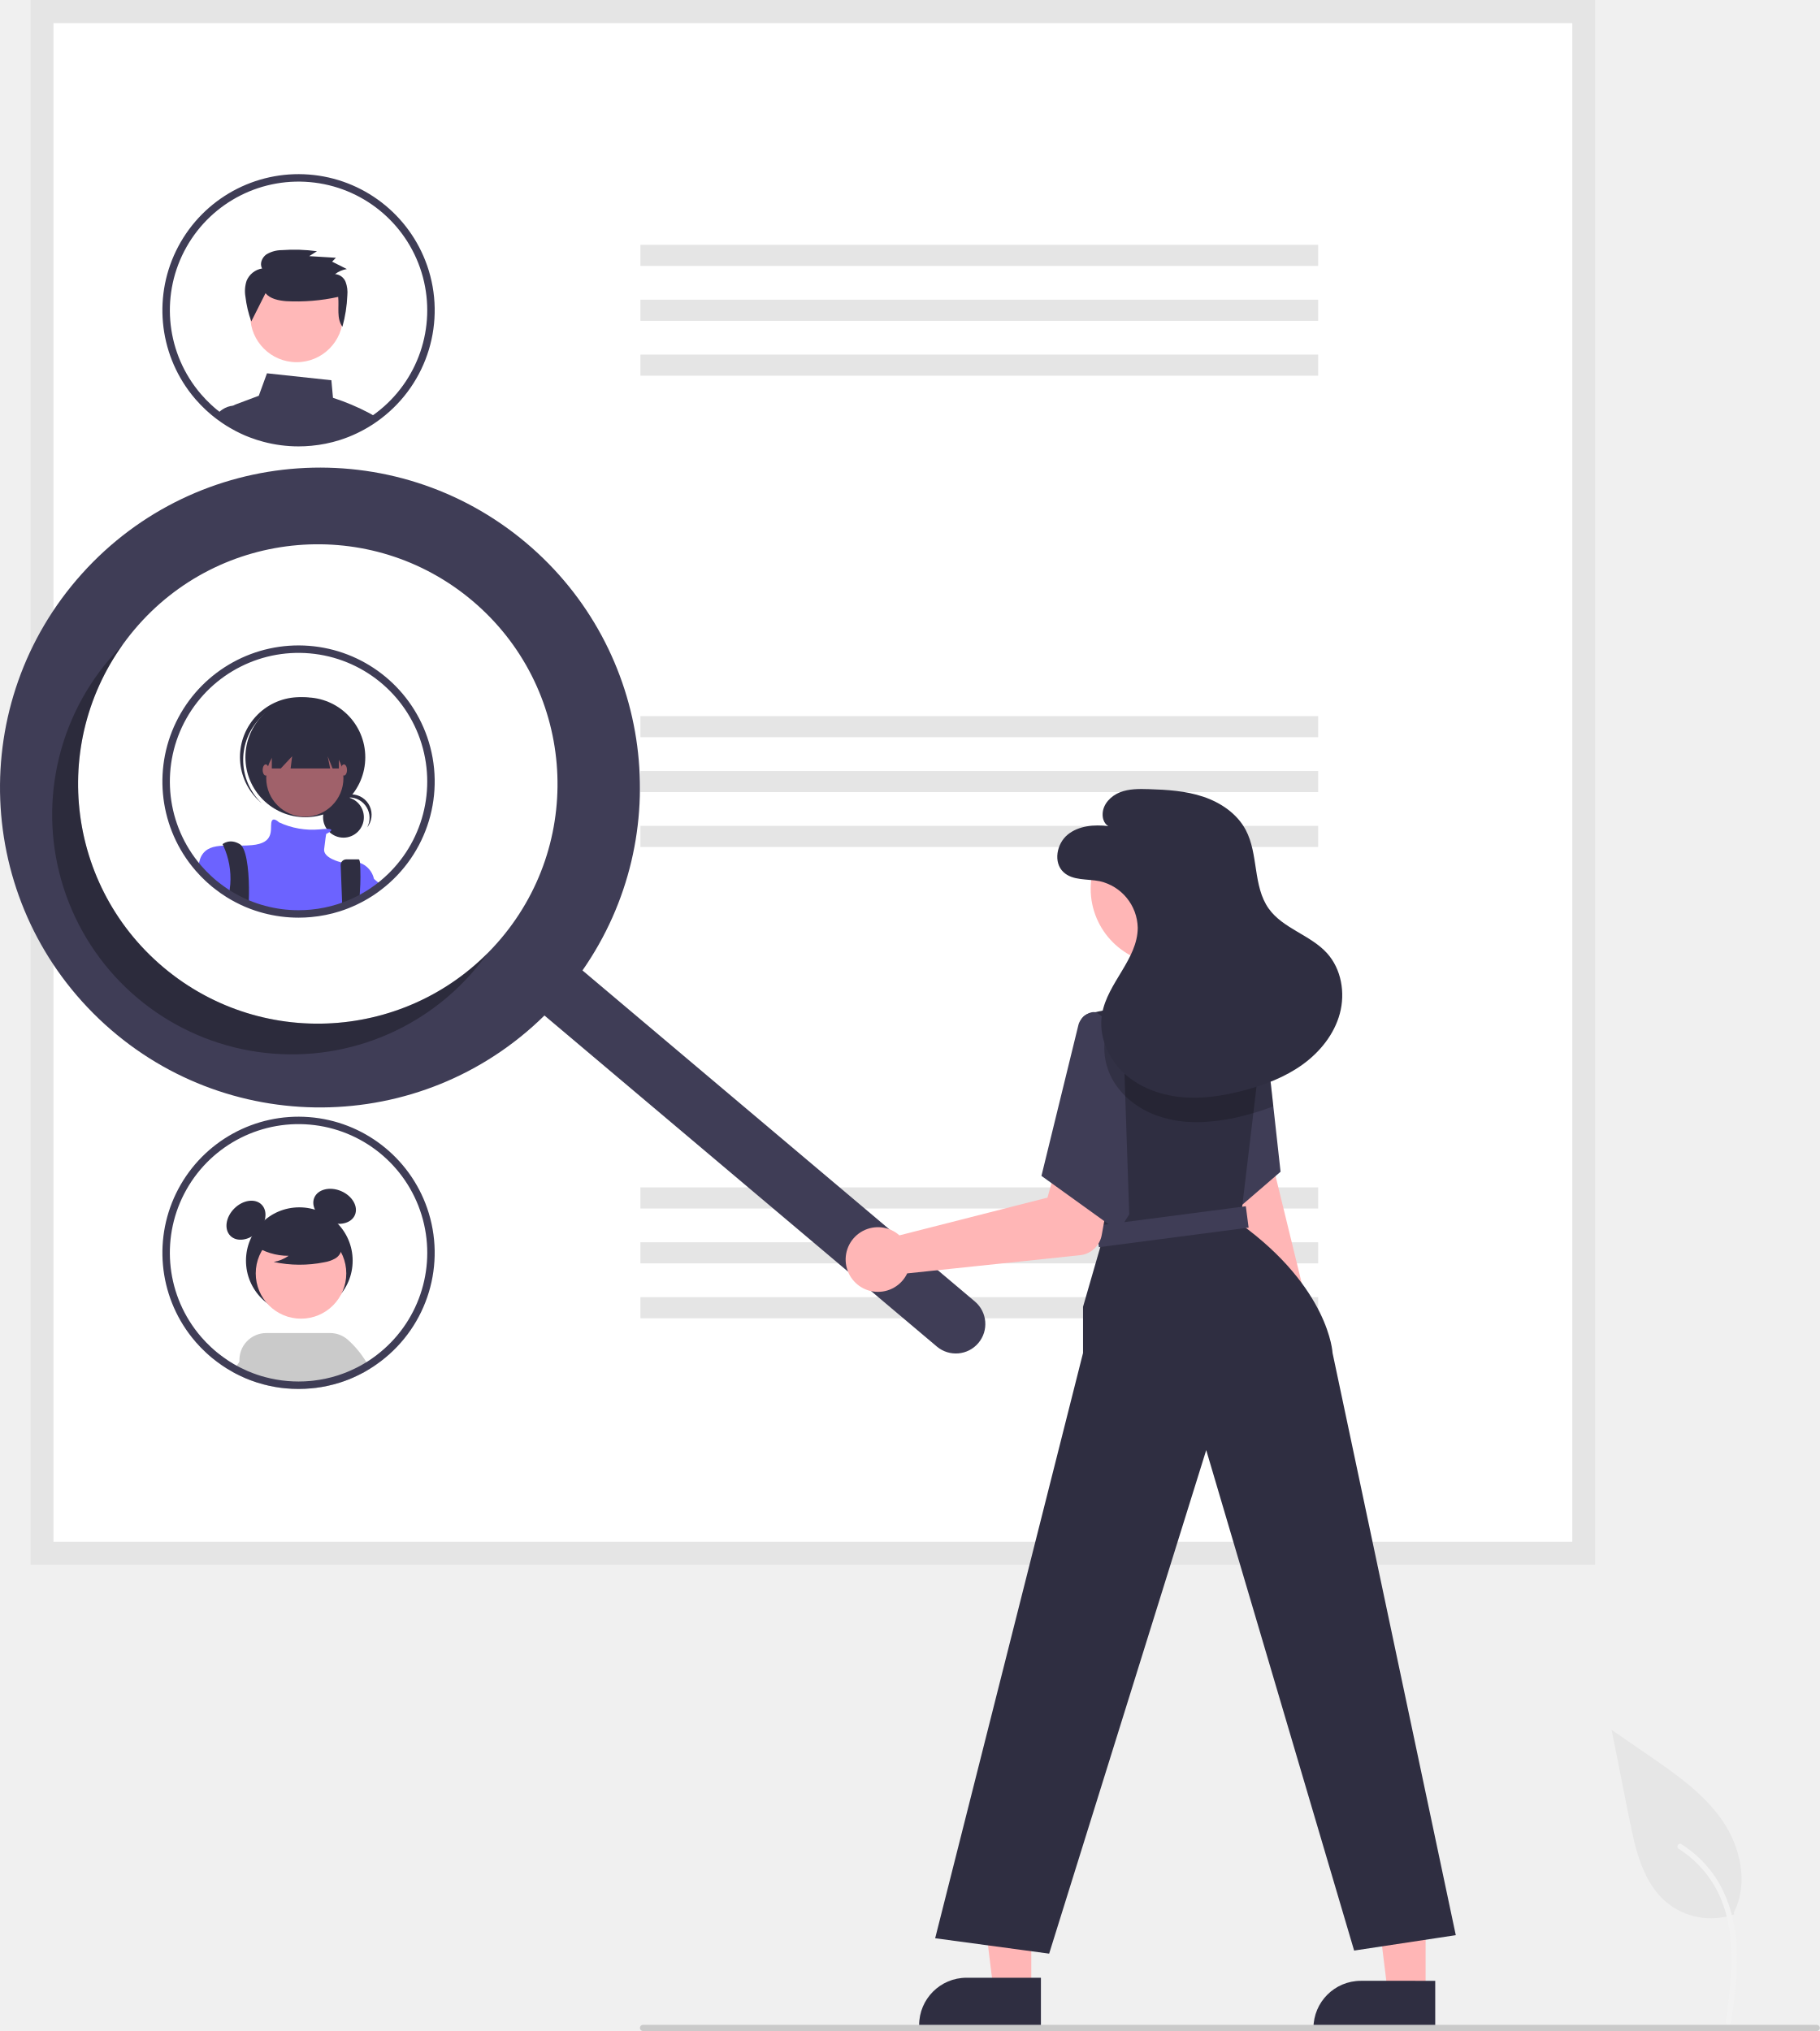
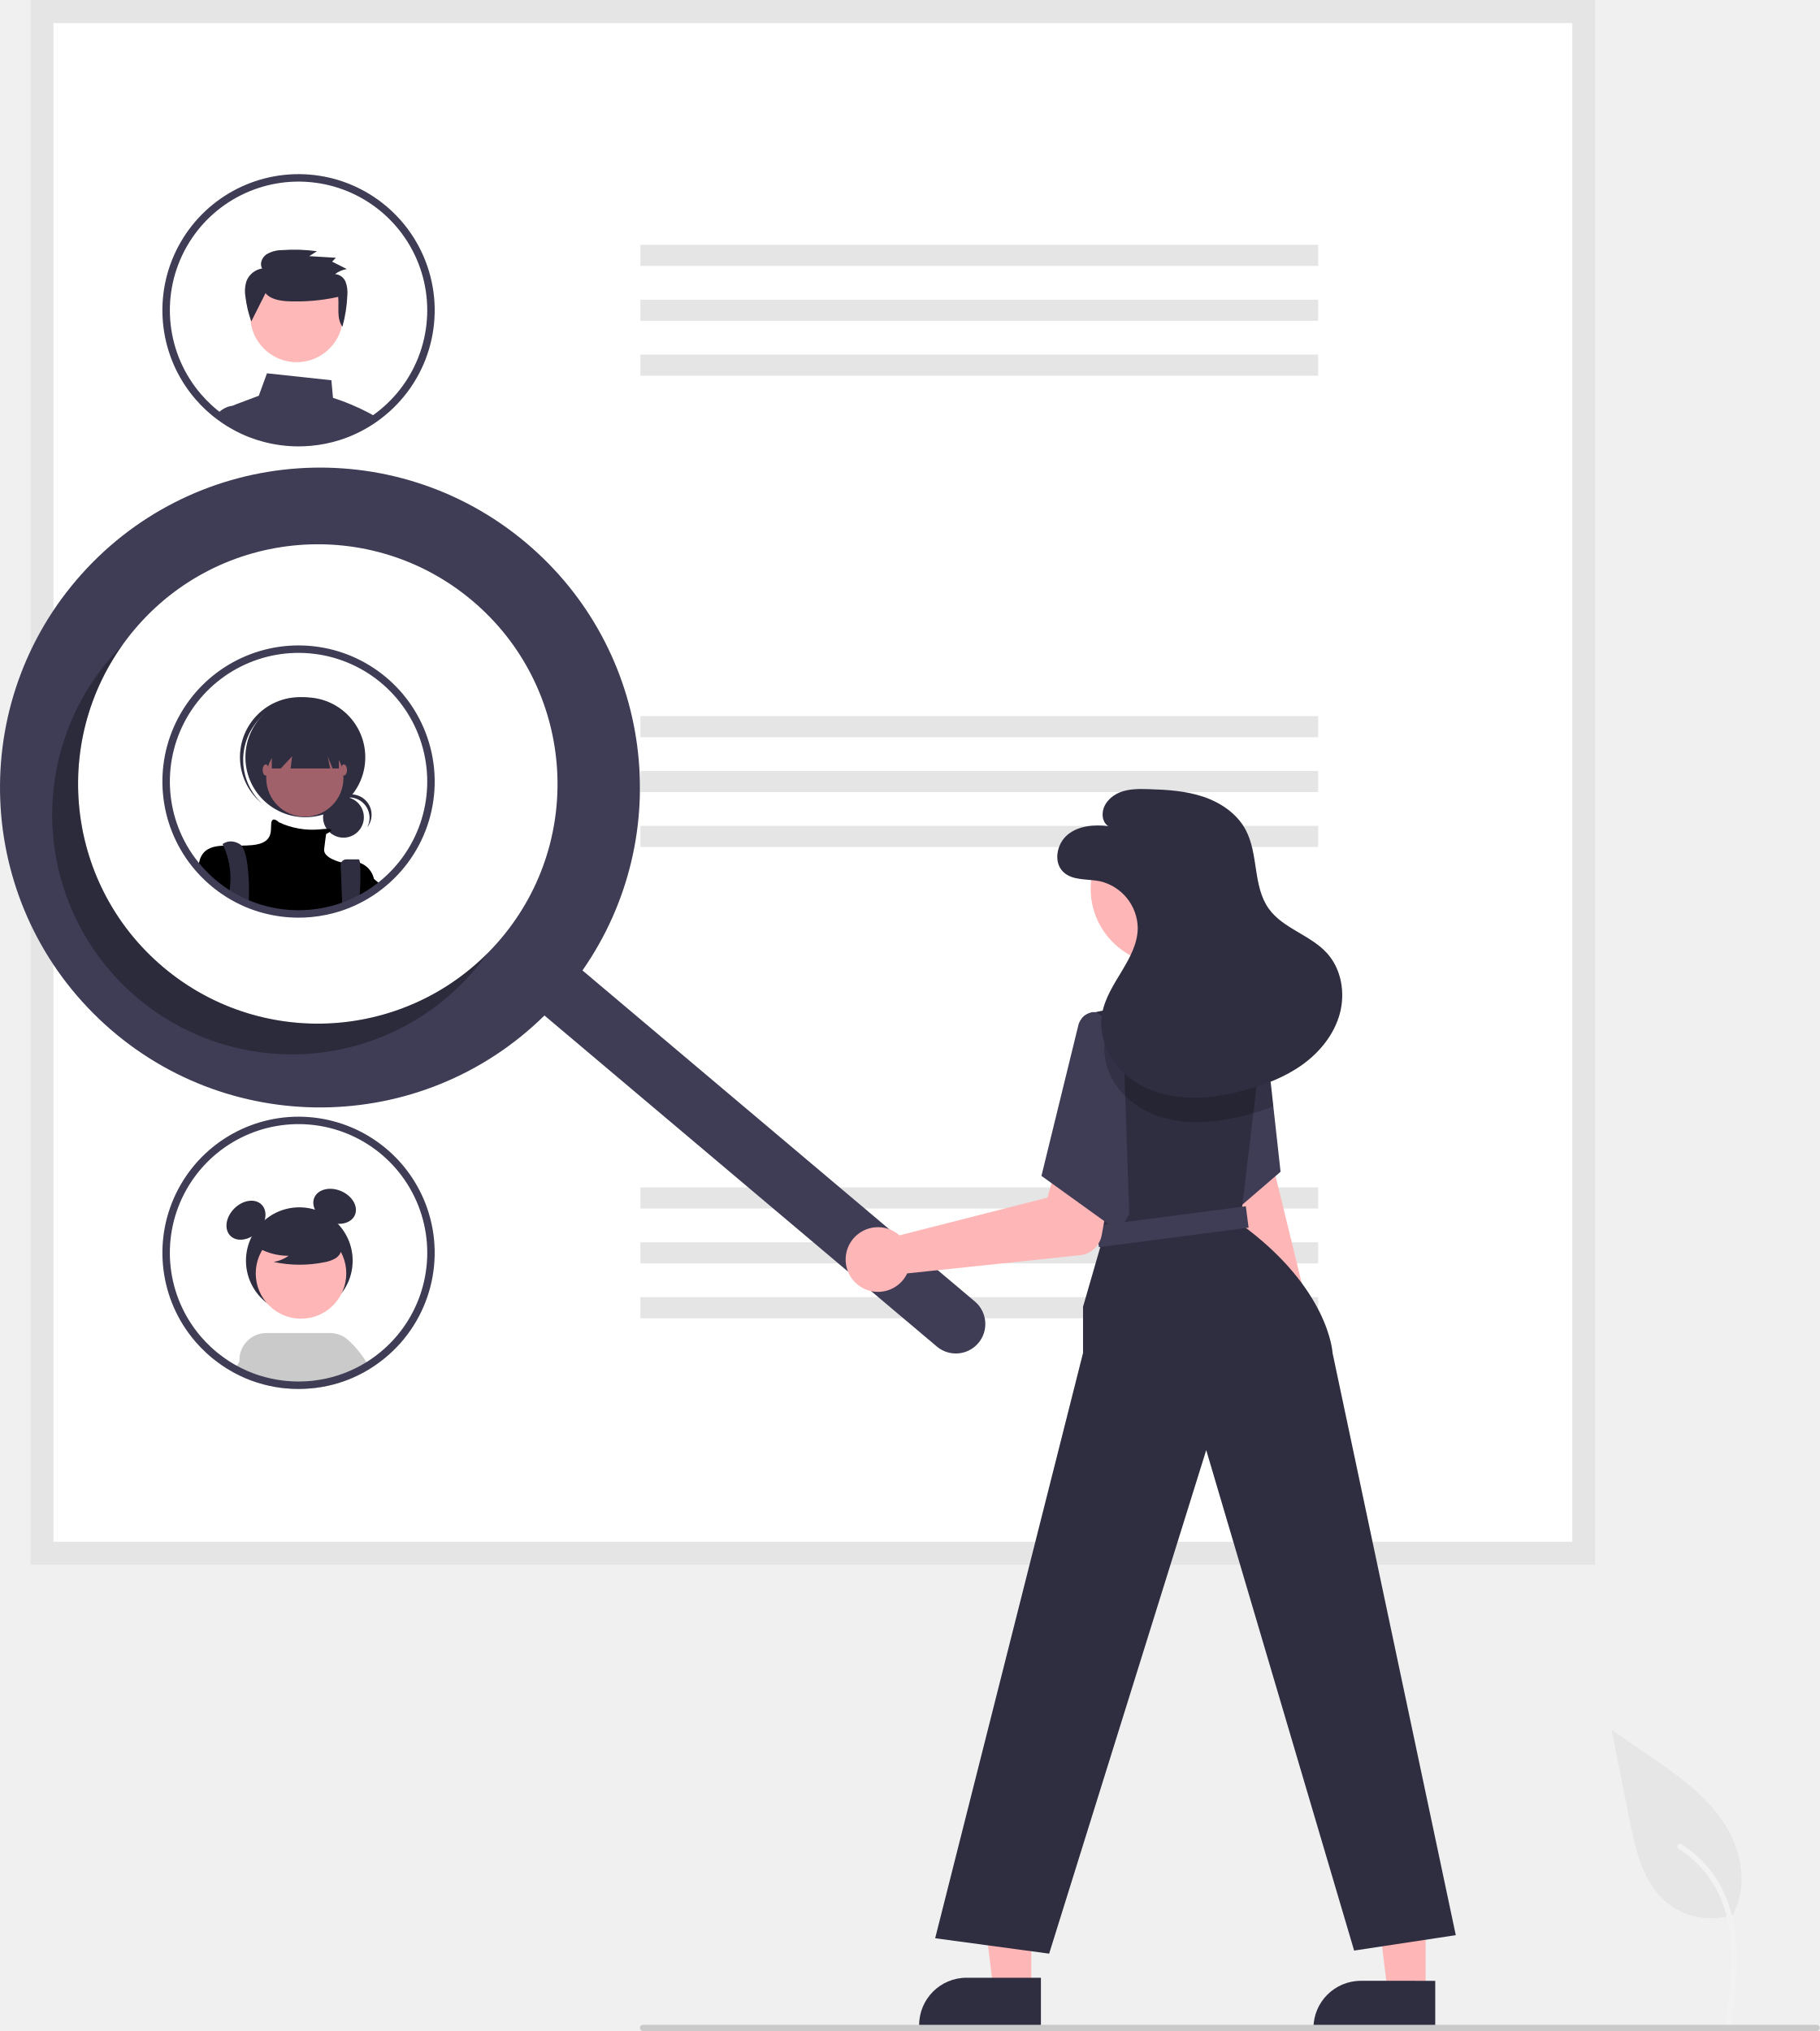
<svg xmlns="http://www.w3.org/2000/svg" id="bec8dac8-a9c2-4165-9f21-fe05eb8a3b02" data-name="Layer 1" width="590.724" height="659.362" viewBox="0 0 590.724 659.362">
  <path id="e846ef3a-3b5e-448c-8d47-a4173376229f" data-name="Path 461" d="M867.573,741.807a22.728,22.728,0,0,1-21.947-3.866c-7.687-6.452-10.1-17.081-12.058-26.924l-5.8-29.112,12.143,8.362c8.733,6.013,17.662,12.219,23.709,20.929s8.686,20.6,3.828,30.024" transform="translate(-304.638 -120.319)" fill="#e6e6e6" />
  <path id="b0167a87-6d3c-4fe1-a02f-2e6974de103a" data-name="Path 462" d="M866.535,777.053c1.229-8.953,2.493-18.02,1.631-27.069-.766-8.036-3.217-15.885-8.209-22.321a37.132,37.132,0,0,0-9.527-8.633c-.953-.6-1.829.909-.881,1.507a35.3,35.3,0,0,1,13.963,16.847c3.04,7.732,3.528,16.161,3,24.374-.317,4.967-.988,9.9-1.665,14.83a.9.9,0,0,0,.61,1.074.878.878,0,0,0,1.074-.61Z" transform="translate(-304.638 -120.319)" fill="#f2f2f2" />
  <path d="M822.523,628.353H314.489V120.319H822.523Z" transform="translate(-304.638 -120.319)" fill="#fff" />
  <path d="M822.523,628.353H314.489V120.319H822.523ZM321.995,620.847H815.017V127.825H321.995Z" transform="translate(-304.638 -120.319)" fill="#e5e5e5" />
  <rect x="207.885" y="79.482" width="220" height="6.853" fill="#e5e5e5" />
  <rect x="207.885" y="97.3" width="220" height="6.853" fill="#e5e5e5" />
  <rect x="207.885" y="115.118" width="220" height="6.853" fill="#e5e5e5" />
  <rect x="207.885" y="232.483" width="220" height="6.853" fill="#e5e5e5" />
  <rect x="207.885" y="250.301" width="220" height="6.853" fill="#e5e5e5" />
  <rect x="207.885" y="268.119" width="220" height="6.853" fill="#e5e5e5" />
  <rect x="207.885" y="385.483" width="220" height="6.853" fill="#e5e5e5" />
  <rect x="207.885" y="403.301" width="220" height="6.853" fill="#e5e5e5" />
  <rect x="207.885" y="421.119" width="220" height="6.853" fill="#e5e5e5" />
  <path d="M424.452,254.403a73.485,73.485,0,0,0-11.725-4.934l-.516-5.704-20.911-2.253-2.658,7.29-7.504,2.816a3.653,3.653,0,0,0-.762.397h-.008a3.718,3.718,0,0,0-1.587,2.475,3.801,3.801,0,0,0,.056,1.491l.397,1.626c.571.341,1.158.666,1.745.976l.373.19c.857.444,1.729.865,2.626,1.253.182.079.381.159.563.238.016.008.024.008.04.016.421.175.841.341,1.269.5a41.691,41.691,0,0,0,4.3,1.38,44.214,44.214,0,0,0,11.4,1.491c1.404,0,2.792-.063,4.165-.198a44.039,44.039,0,0,0,9.234-1.864c.008,0,.016-.008.024-.008a43.341,43.341,0,0,0,5.545-2.197c.008-.008.024-.008.032-.016.404-.19.793-.397,1.19-.595l.19-.095c.317-.167.635-.333.952-.508.793-.436,1.571-.896,2.34-1.388.214-.127.421-.262.635-.405.301-.198.603-.405.896-.619C426.015,255.284,425.245,254.832,424.452,254.403Z" transform="translate(-304.638 -120.319)" fill="#3f3d56" />
  <path d="M385.208,257.917l-1.309-5.91h-3.419a.818.818,0,0,0-.103.008h-.008a7.409,7.409,0,0,0-3.443,1.19,7.625,7.625,0,0,0-1.84,1.65c1.015.769,2.07,1.483,3.157,2.166l.048.024c.309.19.627.381.944.563.571.341,1.158.666,1.745.976l.373.19c.857.444,1.729.865,2.626,1.253.182.079.381.159.563.238.016.008.024.008.04.016.421.175.841.341,1.269.5Z" transform="translate(-304.638 -120.319)" fill="#3f3d56" />
  <circle cx="96.297" cy="102.527" r="15.06" fill="#ffb8b8" />
  <path d="M390.824,215.511c1.559,1.845,4.197,2.366,6.631,2.579a62.454,62.454,0,0,0,16.96-1.385c.345,3.341-.595,6.944,1.373,9.693a44.998,44.998,0,0,0,1.599-10.201,9.764,9.764,0,0,0-.565-4.369,4.018,4.018,0,0,0-3.423-2.524,8.579,8.579,0,0,1,3.827-1.636l-4.782-2.403,1.228-1.261-8.657-.53,2.507-1.593a54.373,54.373,0,0,0-11.391-.36,9.778,9.778,0,0,0-5.038,1.4c-1.429,1.022-2.255,3.054-1.368,4.555a6.613,6.613,0,0,0-5.04,3.999,10.676,10.676,0,0,0-.383,5.132,36.375,36.375,0,0,0,1.907,8.069Z" transform="translate(-304.638 -120.319)" fill="#2f2e41" />
  <path d="M443.284,206.521a44.193,44.193,0,1,0-76.369,41.98c.397.5.809 1,1.23,1.483.032.032.055.063.087.095a42.863,42.863,0,0,0,3.292,3.395c.302.278.619.563.936.833.603.539,1.222,1.055,1.864,1.547.254.198.5.397.762.587,1.015.769,2.07,1.483,3.157,2.166l.048.024c.309.19.627.381.944.563.571.341,1.158.666,1.745.976l.373.19c.857.444,1.729.865,2.626,1.253.182.079.381.159.563.238.016.008.024.008.04.016.421.175.841.341,1.269.5a41.693,41.693,0,0,0,4.3,1.38,44.214,44.214,0,0,0,11.4,1.491c1.404,0,2.792-.063,4.165-.198a44.039,44.039,0,0,0,9.234-1.864c.008,0,.016-.008.024-.008a43.34,43.34,0,0,0,5.545-2.197c.008-.008.024-.008.032-.016.404-.19.793-.397,1.19-.595l.19-.095c.317-.167.635-.333.952-.508.793-.436,1.571-.896,2.34-1.388.214-.127.421-.262.635-.405.301-.198.603-.405.896-.619.389-.27.777-.547,1.158-.833.119-.087.246-.174.365-.27a44.177,44.177,0,0,0,15.009-49.723ZM426.816,254.316c-.262.206-.531.405-.801.587-.262.198-.523.389-.793.563-.23.167-.46.325-.698.476l-.071.048c-.175.119-.349.23-.524.341q-.988.619-1.999,1.19l-.214.119c-.301.167-.603.325-.904.484-.04.024-.088.04-.127.063l-.048.024c-.381.198-.77.389-1.158.571a38.911,38.911,0,0,1-4.625,1.872c-.206.071-.413.143-.619.206a41.61,41.61,0,0,1-8.742,1.777c-1.301.119-2.618.182-3.943.182a41.211,41.211,0,0,1-10.781-1.412,39.172,39.172,0,0,1-5.291-1.793c-.088-.04-.183-.071-.27-.111-.095-.04-.182-.071-.27-.111-.095-.04-.182-.079-.278-.127-.746-.325-1.484-.682-2.205-1.055l-.349-.182c-.881-.46-1.745-.952-2.586-1.476-.246-.151-.5-.309-.738-.476-.063-.04-.119-.079-.182-.119-.563-.373-1.126-.762-1.674-1.166-.373-.278-.746-.555-1.111-.841-.611-.46-1.198-.952-1.769-1.46-.301-.254-.595-.531-.88-.793a40.306,40.306,0,0,1-3.189-3.3c-.333-.381-.658-.762-.968-1.158a3.022,3.022,0,0,1-.198-.246,41.773,41.773,0,1,1,58.005,7.322Z" transform="translate(-304.638 -120.319)" fill="#3f3d56" />
  <path d="M443.285,359.521a44.193,44.193,0,1,0-76.369,41.98c.397.5.809 1,1.229,1.483.032.032.055.063.087.095a42.945,42.945,0,0,0,3.292,3.395c.301.278.619.563.936.833.603.539,1.222,1.055,1.864,1.547a43.451,43.451,0,0,0,3.919,2.753l.048.024c.88.547,1.777,1.055,2.689,1.539l.373.19c.857.444,1.729.865,2.626,1.253.182.079.381.159.563.238.016.008.024.008.04.016a42.929,42.929,0,0,0,5.569,1.88,44.211,44.211,0,0,0,11.399,1.491c1.404,0,2.792-.063,4.165-.198a44.034,44.034,0,0,0,9.234-1.864c.008,0,.016-.008.024-.008a43.317,43.317,0,0,0,5.545-2.197c.008-.008.024-.008.032-.016.404-.19.793-.397,1.19-.595l.191-.095c.317-.167.634-.333.952-.508.793-.436,1.571-.896,2.34-1.388.214-.127.42-.262.634-.405.698-.46,1.388-.952,2.054-1.452.119-.087.246-.174.365-.27a44.179,44.179,0,0,0,15.009-49.723Z" transform="translate(-304.638 -120.319)" fill="#fff" />
  <circle id="f2095780-2301-4cc1-9693-3d089d317ca1" data-name="Ellipse 188" cx="111.495" cy="265.321" r="6.623" fill="#2f2e41" />
  <path id="fe36a822-bf42-420c-ba8a-fcca90365ca6" data-name="Path 969" d="M417.979,379.199a6.624,6.624,0,0,1,5.831,9.767,6.622,6.622,0,1,0-11.001-7.276,6.607,6.607,0,0,1,5.171-2.491Z" transform="translate(-304.638 -120.319)" fill="#2f2e41" />
  <circle id="e26e4994-e49f-47aa-919e-dc7dee2cb7c3" data-name="Ellipse 189" cx="99.119" cy="245.851" r="19.456" fill="#2f2e41" />
  <path id="ac420ffb-80fa-461b-bc18-228b12874f63" data-name="Path 970" d="M388.487,354.099a19.453,19.453,0,0,1,26.964-2.04c-.159-.151-.317-.304-.482-.451a19.456,19.456,0,0,0-25.964,28.983q.055.05.111.099c.165.147.335.286.504.426a19.453,19.453,0,0,1-1.132-27.017Z" transform="translate(-304.638 -120.319)" fill="#2f2e41" />
  <circle id="a12696bc-31d6-40e2-aafc-0c11595f0891" data-name="Ellipse 190" cx="98.954" cy="252.611" r="12.531" fill="#a0616a" />
-   <path d="M426.015,405.579v4.204c-.77.492-1.547.952-2.34,1.388-.317.174-.634.341-.952.508l-.191.095c-.397.198-.786.405-1.19.595-.008.008-.024.008-.032.016a43.317,43.317,0,0,1-5.545,2.197c-.008,0-.015.008-.024.008a44.034,44.034,0,0,1-9.234,1.864c-1.372.135-2.761.198-4.165.198a44.211,44.211,0,0,1-11.399-1.491,42.929,42.929,0,0,1-5.569-1.88c-.016-.008-.024-.008-.04-.016-.182-.079-.381-.159-.563-.238-.896-.389-1.769-.809-2.626-1.253l-.373-.19c-.913-.484-1.809-.992-2.689-1.539l-.048-.024a43.451,43.451,0,0,1-3.919-2.753c-.643-.492-1.261-1.007-1.864-1.547-.317-.27-.634-.555-.936-.833a42.947,42.947,0,0,1-3.292-3.395,16.049,16.049,0,0,1,.603-2.435l.008-.008a3.562,3.562,0,0,1,.167-.397,3.164,3.164,0,0,1,.151-.333c1.42-2.657,3.99-3.316,7.179-3.459,1.801-.079,3.792.008,5.894-.016,1.111-.008,2.261-.048,3.411-.151,7.258-.658,5.942-4.942,6.267-7.251.325-2.237,2.34-.301,2.475-.174l.008.008a25.6,25.6,0,0,0,13.169,2.308c.777-.095,1.555-.151,2.332-.174,2.047-.024,1.602.563.897,1.047a8.872,8.872,0,0,1-1.071.603s-.325,1.983-.658,4.95c-.317,2.84,5.125,4.173,5.577,4.276a.048.048,0,0,0,.032.008,10.926,10.926,0,0,1,6.037.159h.008A7.154,7.154,0,0,1,426.015,405.579Z" transform="translate(-304.638 -120.319)" fill="#6c63ff" />
+   <path d="M426.015,405.579v4.204c-.77.492-1.547.952-2.34,1.388-.317.174-.634.341-.952.508l-.191.095c-.397.198-.786.405-1.19.595-.008.008-.024.008-.032.016a43.317,43.317,0,0,1-5.545,2.197c-.008,0-.015.008-.024.008a44.034,44.034,0,0,1-9.234,1.864c-1.372.135-2.761.198-4.165.198a44.211,44.211,0,0,1-11.399-1.491,42.929,42.929,0,0,1-5.569-1.88c-.016-.008-.024-.008-.04-.016-.182-.079-.381-.159-.563-.238-.896-.389-1.769-.809-2.626-1.253l-.373-.19c-.913-.484-1.809-.992-2.689-1.539l-.048-.024a43.451,43.451,0,0,1-3.919-2.753c-.643-.492-1.261-1.007-1.864-1.547-.317-.27-.634-.555-.936-.833a42.947,42.947,0,0,1-3.292-3.395,16.049,16.049,0,0,1,.603-2.435l.008-.008a3.562,3.562,0,0,1,.167-.397,3.164,3.164,0,0,1,.151-.333c1.42-2.657,3.99-3.316,7.179-3.459,1.801-.079,3.792.008,5.894-.016,1.111-.008,2.261-.048,3.411-.151,7.258-.658,5.942-4.942,6.267-7.251.325-2.237,2.34-.301,2.475-.174l.008.008a25.6,25.6,0,0,0,13.169,2.308c.777-.095,1.555-.151,2.332-.174,2.047-.024,1.602.563.897,1.047a8.872,8.872,0,0,1-1.071.603s-.325,1.983-.658,4.95c-.317,2.84,5.125,4.173,5.577,4.276a.048.048,0,0,0,.032.008,10.926,10.926,0,0,1,6.037.159h.008A7.154,7.154,0,0,1,426.015,405.579Z" transform="translate(-304.638 -120.319)" fill="currentColor" />
  <path d="M385.454,410.68c0,.587-.015,1.15-.04,1.682-.008.317-.024.627-.04.92-.016-.008-.024-.008-.04-.016-.182-.079-.381-.159-.563-.238-.896-.389-1.769-.809-2.626-1.253l-.373-.19c-.913-.484-1.809-.992-2.689-1.539.024-.278.064-.555.103-.833.087-.611.159-1.23.206-1.84a25.531,25.531,0,0,0-2.261-12.502v-.008c-.159-.317-.254-.492-.254-.492s2.308-1.983,5.6,0a1.981,1.981,0,0,1,.548.476C385.01,397.186,385.549,405.055,385.454,410.68Z" transform="translate(-304.638 -120.319)" fill="#2f2e41" />
  <path d="M421.477,409.601c-.032.888-.079,1.817-.135,2.761v.008c-.008.008-.024.008-.032.016a43.317,43.317,0,0,1-5.545,2.197c-.008,0-.015.008-.024.008l-.087-2.229-.008-.294-.42-10.852a1.821,1.821,0,0,1,1.817-1.904h4.022c.198,0,.341.405.437,1.134v.008A68.744,68.744,0,0,1,421.477,409.601Z" transform="translate(-304.638 -120.319)" fill="#2f2e41" />
  <path id="e6a5f050-bb79-4898-9f1b-a16710d0980e" data-name="Path 975" d="M392.874,357.267v12.534h2.902l3.693-3.957-.494,3.957h12.827l-.793-3.957,1.587,3.957h2.045V357.267Z" transform="translate(-304.638 -120.319)" fill="#2f2e41" />
  <ellipse id="bcc9b546-fa99-40e5-8b80-3cc98cb6450e" data-name="Ellipse 191" cx="86.258" cy="249.974" rx="0.989" ry="1.813" fill="#a0616a" />
  <ellipse id="aac24dc1-8688-403d-884a-09279027a7ab" data-name="Ellipse 192" cx="111.65" cy="249.974" rx="0.989" ry="1.813" fill="#a0616a" />
-   <path d="M428.704,407.927c-.666.5-1.356.992-2.054,1.452-.214.143-.42.278-.634.405-.77.492-1.547.952-2.34,1.388-.317.174-.634.341-.952.508v-8.742s1.269,1.015,3.292,2.705c.254.214.516.436.793.674C427.395,406.809,428.03,407.348,428.704,407.927Z" transform="translate(-304.638 -120.319)" fill="#6c63ff" />
+   <path d="M428.704,407.927c-.666.5-1.356.992-2.054,1.452-.214.143-.42.278-.634.405-.77.492-1.547.952-2.34,1.388-.317.174-.634.341-.952.508v-8.742s1.269,1.015,3.292,2.705c.254.214.516.436.793.674C427.395,406.809,428.03,407.348,428.704,407.927Z" transform="translate(-304.638 -120.319)" fill="currentColor" />
  <path d="M443.285,359.521a44.193,44.193,0,1,0-76.369,41.98c.397.5.809 1,1.229,1.483.032.032.055.063.087.095a42.945,42.945,0,0,0,3.292,3.395c.301.278.619.563.936.833.603.539,1.222,1.055,1.864,1.547a43.451,43.451,0,0,0,3.919,2.753l.048.024c.88.547,1.777,1.055,2.689,1.539l.373.19c.857.444,1.729.865,2.626,1.253.182.079.381.159.563.238.016.008.024.008.04.016a42.929,42.929,0,0,0,5.569,1.88,44.211,44.211,0,0,0,11.399,1.491c1.404,0,2.792-.063,4.165-.198a44.034,44.034,0,0,0,9.234-1.864c.008,0,.016-.008.024-.008a43.317,43.317,0,0,0,5.545-2.197c.008-.008.024-.008.032-.016.404-.19.793-.397,1.19-.595l.191-.095c.317-.167.634-.333.952-.508.793-.436,1.571-.896,2.34-1.388.214-.127.42-.262.634-.405.698-.46,1.388-.952,2.054-1.452.119-.087.246-.174.365-.27a44.179,44.179,0,0,0,15.009-49.723Zm-16.469,47.795c-.262.206-.531.405-.801.587-.262.198-.524.389-.793.563-.23.167-.46.325-.698.476-.198.135-.397.262-.595.389q-.987.619-1.999,1.19l-.215.119c-.301.167-.603.325-.904.484-.04.024-.088.04-.127.063l-.048.024c-.381.198-.769.389-1.158.571a38.893,38.893,0,0,1-4.625,1.872c-.206.071-.413.143-.619.206a41.612,41.612,0,0,1-8.742,1.777c-1.301.119-2.618.182-3.943.182a41.213,41.213,0,0,1-10.781-1.412,39.181,39.181,0,0,1-5.291-1.793c-.182-.071-.365-.151-.54-.222-.095-.04-.182-.079-.278-.127-.746-.325-1.483-.682-2.205-1.055l-.349-.182c-.88-.46-1.745-.952-2.586-1.475-.309-.19-.619-.389-.92-.595-.952-.627-1.88-1.301-2.785-2.007-.611-.46-1.198-.952-1.769-1.46-.301-.254-.595-.531-.88-.793a40.363,40.363,0,0,1-3.189-3.3c-.333-.381-.658-.762-.968-1.158a3.015,3.015,0,0,1-.198-.246,41.773,41.773,0,1,1,58.005,7.322Z" transform="translate(-304.638 -120.319)" fill="#3f3d56" />
  <circle cx="97.161" cy="409.276" r="17.315" fill="#2f2e41" />
  <ellipse cx="384.485" cy="516.46" rx="7.165" ry="5.373" transform="translate(-557.2175 302.8206) rotate(-45)" fill="#2f2e41" />
  <ellipse cx="413.257" cy="511.947" rx="5.373" ry="7.165" transform="translate(-524.5119 570.5585) rotate(-66.86956)" fill="#2f2e41" />
  <path d="M422.51,563.181l-2.04-3.21a8.007,8.007,0,0,0-14.64,6.49l.58,2.08.66,2.36a45.21,45.21,0,0,0,7.88-1.72.034.034,0,0,0,.02-.01,42.148,42.148,0,0,0,5.55-2.2c.01-.01.02-.01.03-.02.4-.19.79-.39,1.19-.59a1.735,1.735,0,0,0,.19-.1c.32-.16.64-.33.95-.5q.48-.255.93-.54Z" transform="translate(-304.638 -120.319)" fill="#cacaca" />
  <circle cx="97.711" cy="413.41" r="14.695" fill="#ffb6b6" />
  <path d="M423.57,562.551a31.785,31.785,0,0,0-5.97-7.24,8.729,8.729,0,0,0-5.82-2.22h-20.7a8.724,8.724,0,0,0-8.71,9.28,8.937,8.937,0,0,0,.36,1.98,9.397,9.397,0,0,0,.55,1.36l1.02,2.04c.08.03.16.07.24.1.02.01.03.01.04.02.42.17.84.34,1.27.5a41.349,41.349,0,0,0,4.3,1.38,43.328,43.328,0,0,0,7.16,1.29c1.41.13,2.82.2,4.24.2,1.41,0,2.79-.07,4.17-.2.45-.04.9-.09,1.35-.14a45.21,45.21,0,0,0,7.88-1.72.034.034,0,0,0,.02-.01,42.148,42.148,0,0,0,5.55-2.2c.01-.01.02-.01.03-.02.4-.19.79-.39,1.19-.59a1.735,1.735,0,0,0,.19-.1c.32-.16.64-.33.95-.5q.48-.255.93-.54c.32-.17.62-.36.93-.55C424.36,563.921,423.97,563.221,423.57,562.551Z" transform="translate(-304.638 -120.319)" fill="#cacaca" />
  <path d="M394.83,555.771a8.001,8.001,0,0,0-10.62,3.82l-1.84,2.78-.88,1.33-1.34,2.02c.28.15.55.3.83.45l.37.19c.86.44,1.73.86,2.63,1.25.1.05.21.09.32.14.08.03.16.07.24.1.02.01.03.01.04.02.42.17.84.34,1.27.5a41.349,41.349,0,0,0,4.3,1.38,43.328,43.328,0,0,0,7.16,1.29l.7-2.37.68-2.26A8.013,8.013,0,0,0,394.83,555.771Z" transform="translate(-304.638 -120.319)" fill="#cacaca" />
  <path d="M386.908,524.486a19.986,19.986,0,0,0,11.422,3.53,12.248,12.248,0,0,1-4.854,1.997,40.3,40.3,0,0,0,16.461.092,10.654,10.654,0,0,0,3.446-1.184,4.361,4.361,0,0,0,2.127-2.845c.361-2.063-1.247-3.938-2.917-5.201a21.519,21.519,0,0,0-18.083-3.613A9.903,9.903,0,0,0,389.154,520.289a4.879,4.879,0,0,0-.451,5.794Z" transform="translate(-304.638 -120.319)" fill="#2f2e41" />
  <path d="M443.29,512.521a44.194,44.194,0,1,0-76.37,41.98c.39.5.81,1,1.23,1.48a.825.825,0,0,0,.08.1,42.154,42.154,0,0,0,3.3,3.39c.3.28.61.57.93.84.6.54,1.22,1.05,1.87,1.54.25.2.5.4.76.59,1.01.77,2.07,1.48,3.15,2.17a.075.075,0,0,1,.05.02c.31.19.63.38.95.56.3.18.61.36.91.53.28.15.55.3.83.45l.37.19c.86.44,1.73.86,2.63,1.25.1.05.21.09.32.14.08.03.16.07.24.1.02.01.03.01.04.02.42.17.84.34,1.27.5a41.349,41.349,0,0,0,4.3,1.38,43.328,43.328,0,0,0,7.16,1.29c1.41.13,2.82.2,4.24.2,1.41,0,2.79-.07,4.17-.2.45-.04.9-.09,1.35-.14a45.21,45.21,0,0,0,7.88-1.72.034.034,0,0,0,.02-.01,42.148,42.148,0,0,0,5.55-2.2c.01-.01.02-.01.03-.02.4-.19.79-.39,1.19-.59a1.735,1.735,0,0,0,.19-.1c.32-.16.64-.33.95-.5q.48-.255.93-.54c.32-.17.62-.36.93-.55q.24-.15.48-.3c.22-.13.42-.26.64-.41.3-.19.6-.4.89-.61.39-.27.78-.55,1.16-.84a4.34,4.34,0,0,0,.37-.27,44.221,44.221,0,0,0,15.01-49.72Zm-16.47,47.79c-.26.21-.53.41-.8.59-.271.2-.53.39-.8.57-.23.16-.46.32-.7.47a.438.438,0,0,1-.07.05c-.17.12-.35.23-.52.34-.12.07-.24.15-.36.22-.35.22-.7.43-1.06.63-.19.12-.39.23-.58.34-.07.04-.14.08-.21.12-.31.17-.61.32-.91.48-.04.03-.09.04-.12.07a.078.078,0,0,0-.05.02c-.38.2-.77.39-1.16.57a38.611,38.611,0,0,1-4.63,1.87c-.2.07-.41.15-.61.21a41.848,41.848,0,0,1-7.83,1.68c-.3.04-.61.07-.92.1-1.3.12-2.61.18-3.94.18-1.18,0-2.37-.05-3.54-.15a41.231,41.231,0,0,1-7.24-1.26,38.302,38.302,0,0,1-5.29-1.8c-.09-.04-.18-.07-.27-.11-.1-.04-.18-.07-.27-.11-.1-.04-.18-.08-.28-.13-.65-.28-1.3-.59-1.93-.91-.09-.05-.18-.09-.27-.14l-.35-.18c-.21-.11-.42-.22-.62-.33-.67-.36-1.33-.75-1.97-1.15-.24-.15-.5-.31-.74-.47l-.18-.12c-.56-.38-1.12-.76-1.67-1.17-.37-.28-.75-.55-1.11-.84-.61-.46-1.2-.95-1.77-1.46-.3-.25-.6-.53-.88-.79a39.675,39.675,0,0,1-3.19-3.3c-.33-.38-.66-.76-.97-1.16-.07-.08-.13-.16-.2-.25a41.778,41.778,0,1,1,58.01,7.32Z" transform="translate(-304.638 -120.319)" fill="#3f3d56" />
  <path d="M475.484,296.608a103.863,103.863,0,1,0,5.889,153.389l127.4,107.5A9.571,9.571,0,0,0,621.131,542.879l-.014-.012L493.717,435.367A103.869,103.869,0,0,0,475.484,296.608Zm-8.213,128.408a77.815,77.815,0,1,1-9.29-109.654l0,0A77.815,77.815,0,0,1,467.271,425.016Z" transform="translate(-304.638 -120.319)" fill="#3f3d56" />
  <path d="M357.617,434.306A77.819,77.819,0,0,1,344.413,329.697q-2.232,2.248-4.315,4.708A77.815,77.815,0,1,0,459.041,434.769q2.078-2.463,3.915-5.045A77.819,77.819,0,0,1,357.617,434.306Z" transform="translate(-304.638 -120.319)" opacity="0.3" style="isolation:isolate" />
  <path d="M732.323,561.516a10.743,10.743,0,0,0-3.069-16.184l-23.222-95.049-16.941,5.408,25.076,94.4a10.801,10.801,0,0,0,18.156,11.425Z" transform="translate(-304.638 -120.319)" fill="#ffb6b6" />
  <polygon points="415.682 380.399 403.302 391.079 385.982 406.01 378.332 366.87 377.532 362.8 376.902 359.57 394.452 329 409.082 329.839 410.082 329.899 410.102 330.12 410.332 332.17 413.332 359.149 413.402 359.8 415.682 380.399" fill="#3f3d56" />
  <polygon points="334.763 646.074 322.504 646.073 316.671 598.785 334.766 598.786 334.763 646.074" fill="#ffb6b6" />
  <path d="M642.528,778.277l-39.531-.001v-.5a15.387,15.387,0,0,1,15.386-15.386h.001l24.144.001Z" transform="translate(-304.638 -120.319)" fill="#2f2e41" />
  <polygon points="462.763 647.074 450.504 647.073 444.671 599.785 462.766 599.786 462.763 647.074" fill="#ffb6b6" />
  <path d="M770.528,779.277l-39.531-.001v-.5a15.387,15.387,0,0,1,15.386-15.386h.001l24.144.001Z" transform="translate(-304.638 -120.319)" fill="#2f2e41" />
  <path d="M777.2,748.569l-33,5-48.01-162.48-50.99,163.48-37-5,48-190v-15l6.5-22.5-.68-6.09-4.73-42.59-2.05-18.47-.133-1.193a4.056,4.056,0,0,1,3.193-4.417h0l15.4-3.24H698.87l14.85,4.09,1.02.28.46.13-.23,1.92-3.48,29.18-.19,1.6-3.36,28.13-.74,6.17c29,21,30,42,30,42Z" transform="translate(-304.638 -120.319)" fill="#2f2e41" />
  <circle cx="378.605" cy="288.537" r="24.561" fill="#ffb6b6" />
  <rect x="660.7" y="515.069" width="49" height="7" transform="matrix(0.99156, -0.12967, 0.12967, 0.99156, -366.097, -27.08894)" fill="#3f3d56" />
  <path d="M595.282,520.371a10.527,10.527,0,0,1,1.316,1.007l48.056-12.251,3.278-11.593,18.143,2.661-3.809,21.088a8,8,0,0,1-7.035,6.534l-56.111,5.909a10.497,10.497,0,1,1-3.839-13.355Z" transform="translate(-304.638 -120.319)" fill="#ffb6b6" />
  <path d="M669.2,455.569l-8.5-6.5c-2.298-.872-5.447,1.605-6,4l-12,49,25,18,3.5-5.5Z" transform="translate(-304.638 -120.319)" fill="#3f3d56" />
  <g opacity="0.2">
    <path d="M717.97,479.468a67.679,67.679,0,0,1-6.48,2.2c-.7.21-1.42.41-2.13.6a66.019,66.019,0,0,1-14.34,2.32,45.14,45.14,0,0,1-6.26-.17,35.243,35.243,0,0,1-6.59-1.3c-.07-.02-.15-.04-.22-.06a28.906,28.906,0,0,1-11.95-6.79,23.561,23.561,0,0,1-2.11-2.35,21.239,21.239,0,0,1-4.56-16.53,14.156,14.156,0,0,1,.34-1.57,25.108,25.108,0,0,1,1.49-4.1c.27-.62.57-1.23.89-1.83l11.3-3.82h21.52l14.85,4.09,1,.06.02.22.46.13-.23,1.92Z" transform="translate(-304.638 -120.319)" />
  </g>
  <path d="M664.423,388.522c-4.593-.563-9.634-.165-13.214,2.767s-4.736,9.028-1.346,12.178c3.001,2.789,7.693,2.133,11.713,2.926a15.854,15.854,0,0,1,12.384,15.157c-.06,10.174-9.824,17.879-11.578,27.901-1.197,6.84,1.688,14.038,6.675,18.87s11.843,7.443,18.751,8.15,13.893-.373,20.606-2.148c6.741-1.782,13.378-4.311,19.034-8.388s10.293-9.826,12.109-16.558.512-14.451-4.168-19.62c-5.359-5.919-14.274-7.954-18.91-14.456-5.196-7.288-3.274-17.666-7.479-25.567-2.808-5.275-8.125-8.873-13.792-10.769s-11.719-2.27-17.692-2.453c-3.14-.096-6.375-.129-9.3,1.016s-5.496,3.753-5.648,6.891S664.423,388.522,664.423,388.522Z" transform="translate(-304.638 -120.319)" fill="#2f2e41" />
  <path d="M894.362,779.681h-381a1,1,0,0,1,0-2h381a1,1,0,0,1,0,2Z" transform="translate(-304.638 -120.319)" fill="#cacaca" />
</svg>
